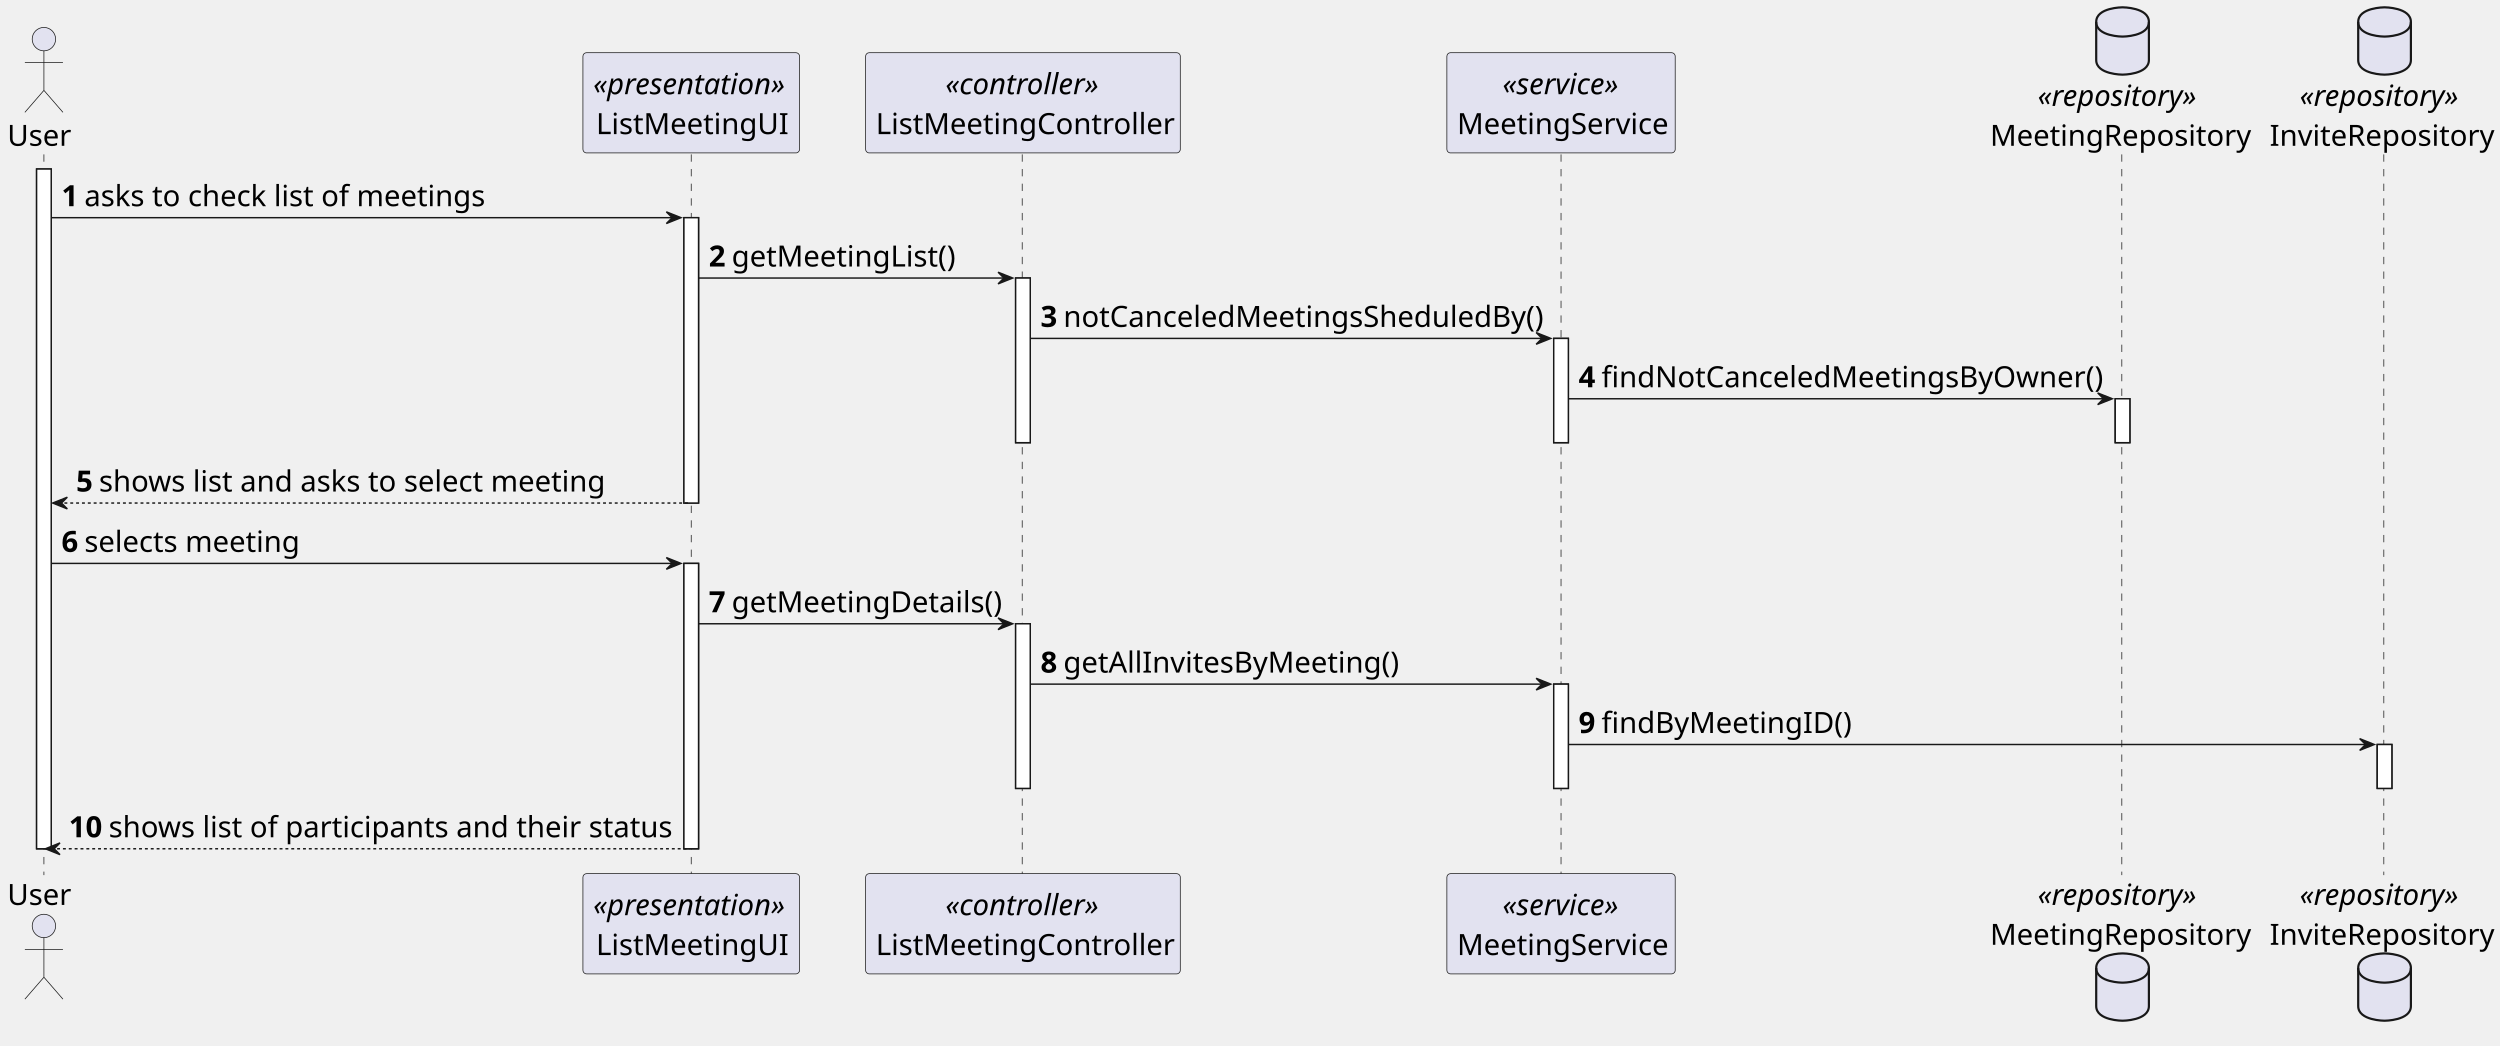
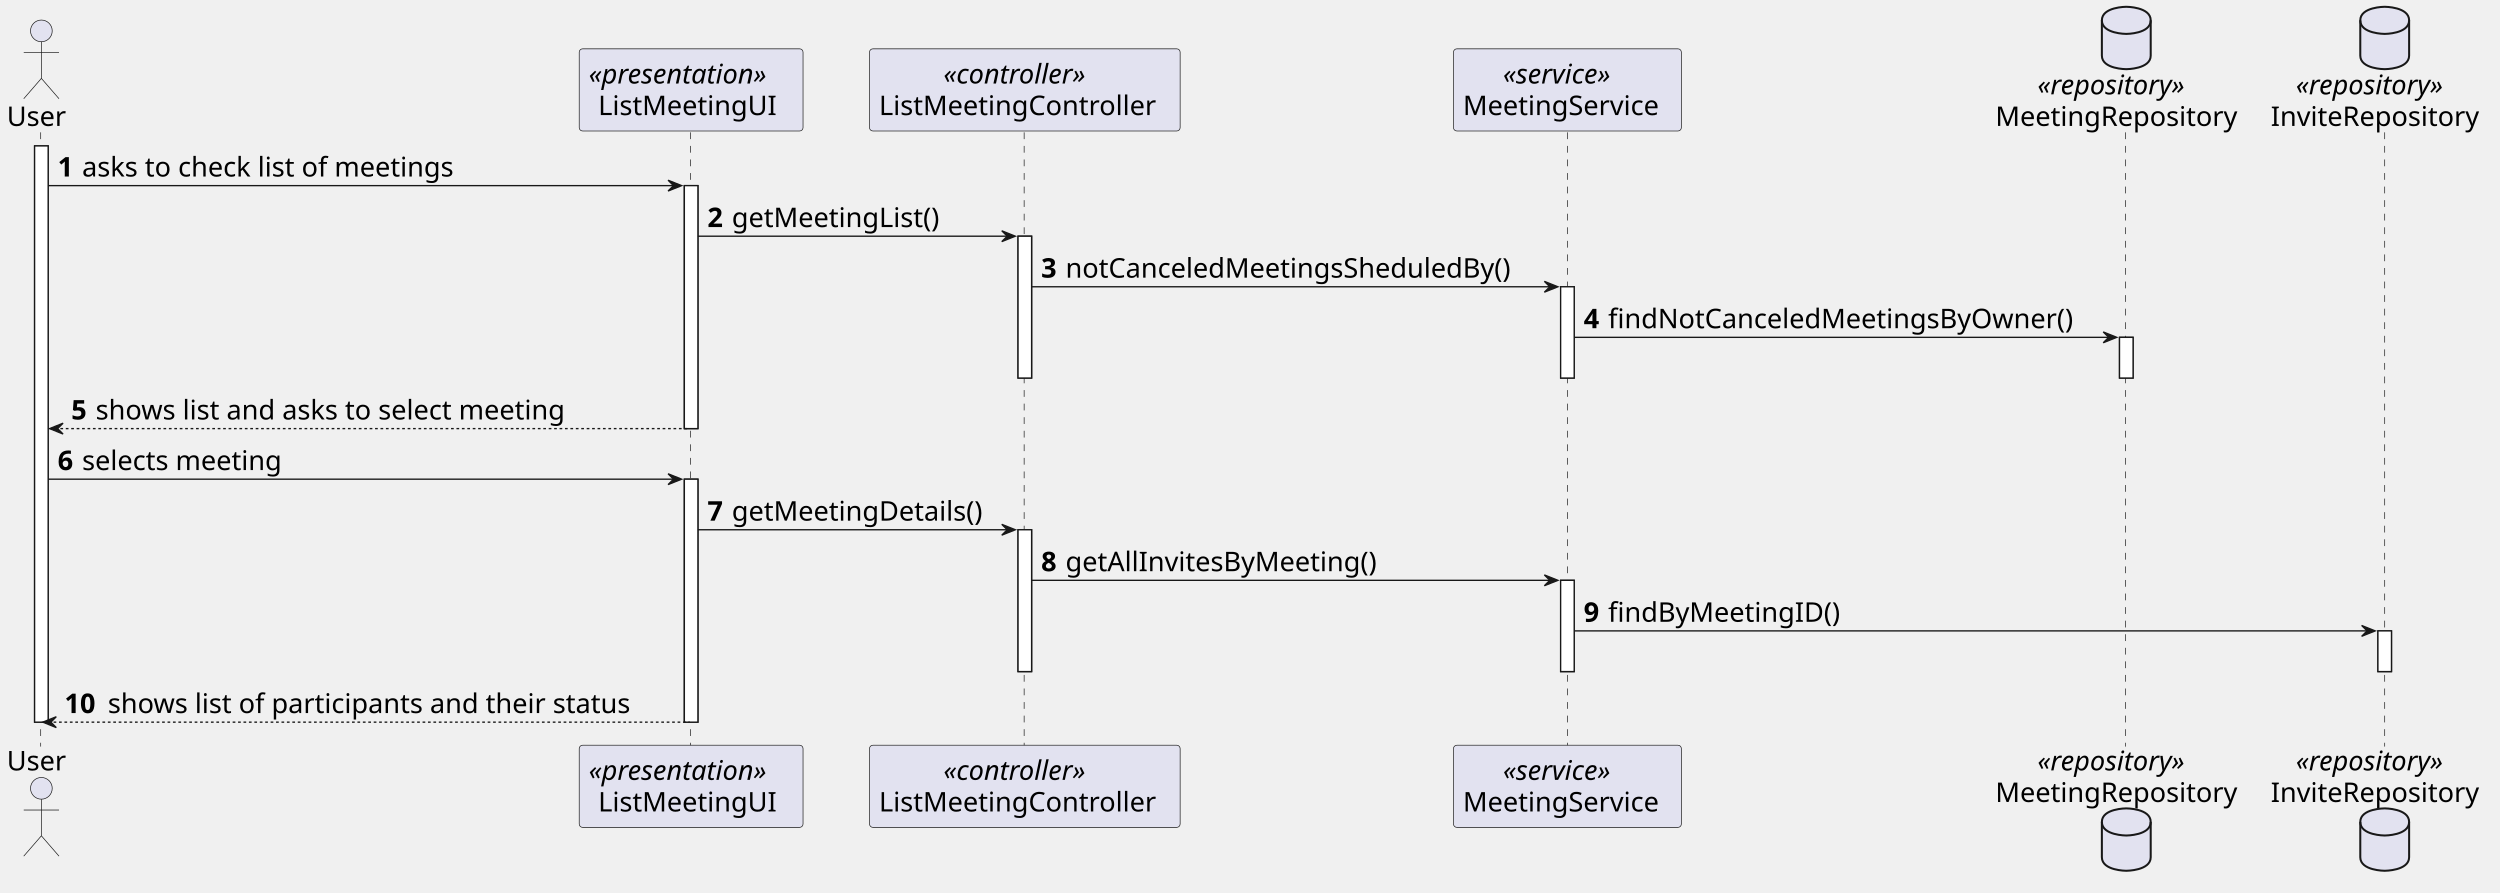
- <svg xmlns="http://www.w3.org/2000/svg" contentStyleType="text/css" height="714px" preserveAspectRatio="none" style="width:1708px;height:714px;background:#FFFFFF;" version="1.1" viewBox="0 0 1708 714" width="1708px" zoomAndPan="magnify">
+ <svg xmlns="http://www.w3.org/2000/svg" contentStyleType="text/css" height="658px" preserveAspectRatio="none" style="width:1843px;height:658px;background:#FFFFFF;" version="1.1" viewBox="0 0 1843 658" width="1843px" zoomAndPan="magnify">
  <defs />
  <g>
-     <rect fill="#FFFFFF" height="464.4" style="stroke:#181818;stroke-width:1.0;" width="10" x="25" y="115.48" />
-     <rect fill="#FFFFFF" height="194.96" style="stroke:#181818;stroke-width:1.0;" width="10" x="467.25" y="148.72" />
-     <rect fill="#FFFFFF" height="194.96" style="stroke:#181818;stroke-width:1.0;" width="10" x="467.25" y="384.92" />
-     <rect fill="#FFFFFF" height="112.48" style="stroke:#181818;stroke-width:1.0;" width="10" x="693.875" y="189.96" />
-     <rect fill="#FFFFFF" height="112.48" style="stroke:#181818;stroke-width:1.0;" width="10" x="693.875" y="426.16" />
-     <rect fill="#FFFFFF" height="71.24" style="stroke:#181818;stroke-width:1.0;" width="10" x="1061.5" y="231.2" />
-     <rect fill="#FFFFFF" height="71.24" style="stroke:#181818;stroke-width:1.0;" width="10" x="1061.5" y="467.4" />
-     <rect fill="#FFFFFF" height="30" style="stroke:#181818;stroke-width:1.0;" width="10" x="1445.125" y="272.44" />
-     <rect fill="#FFFFFF" height="30" style="stroke:#181818;stroke-width:1.0;" width="10" x="1624.125" y="508.64" />
-     <line style="stroke:#181818;stroke-width:0.5;stroke-dasharray:5.0,5.0;" x1="30" x2="30" y1="105.48" y2="597.88" />
-     <line style="stroke:#181818;stroke-width:0.5;stroke-dasharray:5.0,5.0;" x1="472.25" x2="472.25" y1="105.48" y2="597.88" />
-     <line style="stroke:#181818;stroke-width:0.5;stroke-dasharray:5.0,5.0;" x1="698.375" x2="698.375" y1="105.48" y2="597.88" />
-     <line style="stroke:#181818;stroke-width:0.5;stroke-dasharray:5.0,5.0;" x1="1066.5" x2="1066.5" y1="105.48" y2="597.88" />
-     <line style="stroke:#181818;stroke-width:0.5;stroke-dasharray:5.0,5.0;" x1="1449.625" x2="1449.625" y1="105.48" y2="597.88" />
-     <line style="stroke:#181818;stroke-width:0.5;stroke-dasharray:5.0,5.0;" x1="1628.625" x2="1628.625" y1="105.48" y2="597.88" />
-     <text fill="#000000" font-family="sans-serif" font-size="20" lengthAdjust="spacing" textLength="44" x="5" y="99.62">User</text>
-     <ellipse cx="30" cy="26.74" fill="#E2E2F0" rx="8" ry="8" style="stroke:#181818;stroke-width:0.5;" />
-     <path d="M30,34.74 L30,61.74 M17,42.74 L43,42.74 M30,61.74 L17,76.74 M30,61.74 L43,76.74 " fill="none" style="stroke:#181818;stroke-width:0.5;" />
-     <text fill="#000000" font-family="sans-serif" font-size="20" lengthAdjust="spacing" textLength="44" x="5" y="618.26">User</text>
-     <ellipse cx="30" cy="632.62" fill="#E2E2F0" rx="8" ry="8" style="stroke:#181818;stroke-width:0.5;" />
-     <path d="M30,640.62 L30,667.62 M17,648.62 L43,648.62 M30,667.62 L17,682.62 M30,667.62 L43,682.62 " fill="none" style="stroke:#181818;stroke-width:0.5;" />
-     <rect fill="#E2E2F0" height="68.48" rx="2.5" ry="2.5" style="stroke:#181818;stroke-width:0.5;" width="148" x="398.25" y="36" />
-     <text fill="#000000" font-family="sans-serif" font-size="20" font-style="italic" lengthAdjust="spacing" textLength="134" x="405.25" y="64.38">«presentation»</text>
-     <text fill="#000000" font-family="sans-serif" font-size="20" lengthAdjust="spacing" textLength="130" x="407.25" y="91.62">ListMeetingUI</text>
-     <rect fill="#E2E2F0" height="68.48" rx="2.5" ry="2.5" style="stroke:#181818;stroke-width:0.5;" width="148" x="398.25" y="596.88" />
-     <text fill="#000000" font-family="sans-serif" font-size="20" font-style="italic" lengthAdjust="spacing" textLength="134" x="405.25" y="625.26">«presentation»</text>
-     <text fill="#000000" font-family="sans-serif" font-size="20" lengthAdjust="spacing" textLength="130" x="407.25" y="652.5">ListMeetingUI</text>
-     <rect fill="#E2E2F0" height="68.48" rx="2.5" ry="2.5" style="stroke:#181818;stroke-width:0.5;" width="215" x="591.375" y="36" />
-     <text fill="#000000" font-family="sans-serif" font-size="20" font-style="italic" lengthAdjust="spacing" textLength="106" x="645.875" y="64.38">«controller»</text>
-     <text fill="#000000" font-family="sans-serif" font-size="20" lengthAdjust="spacing" textLength="201" x="598.375" y="91.62">ListMeetingController</text>
-     <rect fill="#E2E2F0" height="68.48" rx="2.5" ry="2.5" style="stroke:#181818;stroke-width:0.5;" width="215" x="591.375" y="596.88" />
-     <text fill="#000000" font-family="sans-serif" font-size="20" font-style="italic" lengthAdjust="spacing" textLength="106" x="645.875" y="625.26">«controller»</text>
-     <text fill="#000000" font-family="sans-serif" font-size="20" lengthAdjust="spacing" textLength="201" x="598.375" y="652.5">ListMeetingController</text>
-     <rect fill="#E2E2F0" height="68.48" rx="2.5" ry="2.5" style="stroke:#181818;stroke-width:0.5;" width="156" x="988.5" y="36" />
-     <text fill="#000000" font-family="sans-serif" font-size="20" font-style="italic" lengthAdjust="spacing" textLength="80" x="1026.5" y="64.38">«service»</text>
-     <text fill="#000000" font-family="sans-serif" font-size="20" lengthAdjust="spacing" textLength="142" x="995.5" y="91.62">MeetingService</text>
-     <rect fill="#E2E2F0" height="68.48" rx="2.5" ry="2.5" style="stroke:#181818;stroke-width:0.5;" width="156" x="988.5" y="596.88" />
-     <text fill="#000000" font-family="sans-serif" font-size="20" font-style="italic" lengthAdjust="spacing" textLength="80" x="1026.5" y="625.26">«service»</text>
-     <text fill="#000000" font-family="sans-serif" font-size="20" lengthAdjust="spacing" textLength="142" x="995.5" y="652.5">MeetingService</text>
-     <text fill="#000000" font-family="sans-serif" font-size="20" font-style="italic" lengthAdjust="spacing" textLength="110" x="1392.125" y="72.38">«repository»</text>
-     <text fill="#000000" font-family="sans-serif" font-size="20" lengthAdjust="spacing" textLength="175" x="1359.625" y="99.62">MeetingRepository</text>
-     <path d="M1432.125,15 C1432.125,5 1450.125,5 1450.125,5 C1450.125,5 1468.125,5 1468.125,15 L1468.125,41 C1468.125,51 1450.125,51 1450.125,51 C1450.125,51 1432.125,51 1432.125,41 L1432.125,15 " fill="#E2E2F0" style="stroke:#181818;stroke-width:1.5;" />
-     <path d="M1432.125,15 C1432.125,25 1450.125,25 1450.125,25 C1450.125,25 1468.125,25 1468.125,15 " fill="none" style="stroke:#181818;stroke-width:1.5;" />
-     <text fill="#000000" font-family="sans-serif" font-size="20" font-style="italic" lengthAdjust="spacing" textLength="110" x="1392.125" y="618.26">«repository»</text>
-     <text fill="#000000" font-family="sans-serif" font-size="20" lengthAdjust="spacing" textLength="175" x="1359.625" y="645.5">MeetingRepository</text>
-     <path d="M1432.125,661.36 C1432.125,651.36 1450.125,651.36 1450.125,651.36 C1450.125,651.36 1468.125,651.36 1468.125,661.36 L1468.125,687.36 C1468.125,697.36 1450.125,697.36 1450.125,697.36 C1450.125,697.36 1432.125,697.36 1432.125,687.36 L1432.125,661.36 " fill="#E2E2F0" style="stroke:#181818;stroke-width:1.5;" />
-     <path d="M1432.125,661.36 C1432.125,671.36 1450.125,671.36 1450.125,671.36 C1450.125,671.36 1468.125,671.36 1468.125,661.36 " fill="none" style="stroke:#181818;stroke-width:1.5;" />
-     <text fill="#000000" font-family="sans-serif" font-size="20" font-style="italic" lengthAdjust="spacing" textLength="110" x="1571.125" y="72.38">«repository»</text>
-     <text fill="#000000" font-family="sans-serif" font-size="20" lengthAdjust="spacing" textLength="151" x="1550.625" y="99.62">InviteRepository</text>
-     <path d="M1611.125,15 C1611.125,5 1629.125,5 1629.125,5 C1629.125,5 1647.125,5 1647.125,15 L1647.125,41 C1647.125,51 1629.125,51 1629.125,51 C1629.125,51 1611.125,51 1611.125,41 L1611.125,15 " fill="#E2E2F0" style="stroke:#181818;stroke-width:1.5;" />
-     <path d="M1611.125,15 C1611.125,25 1629.125,25 1629.125,25 C1629.125,25 1647.125,25 1647.125,15 " fill="none" style="stroke:#181818;stroke-width:1.5;" />
-     <text fill="#000000" font-family="sans-serif" font-size="20" font-style="italic" lengthAdjust="spacing" textLength="110" x="1571.125" y="618.26">«repository»</text>
-     <text fill="#000000" font-family="sans-serif" font-size="20" lengthAdjust="spacing" textLength="151" x="1550.625" y="645.5">InviteRepository</text>
-     <path d="M1611.125,661.36 C1611.125,651.36 1629.125,651.36 1629.125,651.36 C1629.125,651.36 1647.125,651.36 1647.125,661.36 L1647.125,687.36 C1647.125,697.36 1629.125,697.36 1629.125,697.36 C1629.125,697.36 1611.125,697.36 1611.125,687.36 L1611.125,661.36 " fill="#E2E2F0" style="stroke:#181818;stroke-width:1.5;" />
-     <path d="M1611.125,661.36 C1611.125,671.36 1629.125,671.36 1629.125,671.36 C1629.125,671.36 1647.125,671.36 1647.125,661.36 " fill="none" style="stroke:#181818;stroke-width:1.5;" />
-     <rect fill="#FFFFFF" height="464.4" style="stroke:#181818;stroke-width:1.0;" width="10" x="25" y="115.48" />
-     <rect fill="#FFFFFF" height="194.96" style="stroke:#181818;stroke-width:1.0;" width="10" x="467.25" y="148.72" />
-     <rect fill="#FFFFFF" height="194.96" style="stroke:#181818;stroke-width:1.0;" width="10" x="467.25" y="384.92" />
-     <rect fill="#FFFFFF" height="112.48" style="stroke:#181818;stroke-width:1.0;" width="10" x="693.875" y="189.96" />
-     <rect fill="#FFFFFF" height="112.48" style="stroke:#181818;stroke-width:1.0;" width="10" x="693.875" y="426.16" />
-     <rect fill="#FFFFFF" height="71.24" style="stroke:#181818;stroke-width:1.0;" width="10" x="1061.5" y="231.2" />
-     <rect fill="#FFFFFF" height="71.24" style="stroke:#181818;stroke-width:1.0;" width="10" x="1061.5" y="467.4" />
-     <rect fill="#FFFFFF" height="30" style="stroke:#181818;stroke-width:1.0;" width="10" x="1445.125" y="272.44" />
-     <rect fill="#FFFFFF" height="30" style="stroke:#181818;stroke-width:1.0;" width="10" x="1624.125" y="508.64" />
-     <polygon fill="#181818" points="455.25,144.72,465.25,148.72,455.25,152.72,459.25,148.72" style="stroke:#181818;stroke-width:1.0;" />
-     <line style="stroke:#181818;stroke-width:1.0;" x1="35" x2="461.25" y1="148.72" y2="148.72" />
-     <text fill="#000000" font-family="sans-serif" font-size="20" font-weight="bold" lengthAdjust="spacing" textLength="11.625" x="42" y="140.86">1</text>
-     <text fill="#000000" font-family="sans-serif" font-size="20" lengthAdjust="spacing" textLength="273" x="57.625" y="140.86">asks to check list of meetings</text>
-     <polygon fill="#181818" points="681.875,185.96,691.875,189.96,681.875,193.96,685.875,189.96" style="stroke:#181818;stroke-width:1.0;" />
-     <line style="stroke:#181818;stroke-width:1.0;" x1="477.25" x2="687.875" y1="189.96" y2="189.96" />
-     <text fill="#000000" font-family="sans-serif" font-size="20" font-weight="bold" lengthAdjust="spacing" textLength="11.625" x="484.25" y="182.1">2</text>
-     <text fill="#000000" font-family="sans-serif" font-size="20" lengthAdjust="spacing" textLength="150" x="499.875" y="182.1">getMeetingList()</text>
-     <polygon fill="#181818" points="1049.5,227.2,1059.5,231.2,1049.5,235.2,1053.5,231.2" style="stroke:#181818;stroke-width:1.0;" />
-     <line style="stroke:#181818;stroke-width:1.0;" x1="703.875" x2="1055.5" y1="231.2" y2="231.2" />
-     <text fill="#000000" font-family="sans-serif" font-size="20" font-weight="bold" lengthAdjust="spacing" textLength="11.625" x="710.875" y="223.34">3</text>
-     <text fill="#000000" font-family="sans-serif" font-size="20" lengthAdjust="spacing" textLength="323" x="726.5" y="223.34">notCanceledMeetingsSheduledBy()</text>
-     <polygon fill="#181818" points="1433.125,268.44,1443.125,272.44,1433.125,276.44,1437.125,272.44" style="stroke:#181818;stroke-width:1.0;" />
-     <line style="stroke:#181818;stroke-width:1.0;" x1="1071.5" x2="1439.125" y1="272.44" y2="272.44" />
-     <text fill="#000000" font-family="sans-serif" font-size="20" font-weight="bold" lengthAdjust="spacing" textLength="11.625" x="1078.5" y="264.58">4</text>
-     <text fill="#000000" font-family="sans-serif" font-size="20" lengthAdjust="spacing" textLength="339" x="1094.125" y="264.58">findNotCanceledMeetingsByOwner()</text>
-     <polygon fill="#181818" points="46,339.68,36,343.68,46,347.68,42,343.68" style="stroke:#181818;stroke-width:1.0;" />
-     <line style="stroke:#181818;stroke-width:1.0;stroke-dasharray:2.0,2.0;" x1="40" x2="471.25" y1="343.68" y2="343.68" />
-     <text fill="#000000" font-family="sans-serif" font-size="20" font-weight="bold" lengthAdjust="spacing" textLength="11.625" x="52" y="335.82">5</text>
-     <text fill="#000000" font-family="sans-serif" font-size="20" lengthAdjust="spacing" textLength="344" x="67.625" y="335.82">shows list and asks to select meeting</text>
-     <polygon fill="#181818" points="455.25,380.92,465.25,384.92,455.25,388.92,459.25,384.92" style="stroke:#181818;stroke-width:1.0;" />
-     <line style="stroke:#181818;stroke-width:1.0;" x1="35" x2="461.25" y1="384.92" y2="384.92" />
-     <text fill="#000000" font-family="sans-serif" font-size="20" font-weight="bold" lengthAdjust="spacing" textLength="11.625" x="42" y="377.06">6</text>
-     <text fill="#000000" font-family="sans-serif" font-size="20" lengthAdjust="spacing" textLength="146" x="57.625" y="377.06">selects meeting</text>
-     <polygon fill="#181818" points="681.875,422.16,691.875,426.16,681.875,430.16,685.875,426.16" style="stroke:#181818;stroke-width:1.0;" />
-     <line style="stroke:#181818;stroke-width:1.0;" x1="477.25" x2="687.875" y1="426.16" y2="426.16" />
-     <text fill="#000000" font-family="sans-serif" font-size="20" font-weight="bold" lengthAdjust="spacing" textLength="11.625" x="484.25" y="418.3">7</text>
-     <text fill="#000000" font-family="sans-serif" font-size="20" lengthAdjust="spacing" textLength="182" x="499.875" y="418.3">getMeetingDetails()</text>
-     <polygon fill="#181818" points="1049.5,463.4,1059.5,467.4,1049.5,471.4,1053.5,467.4" style="stroke:#181818;stroke-width:1.0;" />
-     <line style="stroke:#181818;stroke-width:1.0;" x1="703.875" x2="1055.5" y1="467.4" y2="467.4" />
-     <text fill="#000000" font-family="sans-serif" font-size="20" font-weight="bold" lengthAdjust="spacing" textLength="11.625" x="710.875" y="459.54">8</text>
-     <text fill="#000000" font-family="sans-serif" font-size="20" lengthAdjust="spacing" textLength="226" x="726.5" y="459.54">getAllInvitesByMeeting()</text>
-     <polygon fill="#181818" points="1612.125,504.64,1622.125,508.64,1612.125,512.64,1616.125,508.64" style="stroke:#181818;stroke-width:1.0;" />
-     <line style="stroke:#181818;stroke-width:1.0;" x1="1071.5" x2="1618.125" y1="508.64" y2="508.64" />
-     <text fill="#000000" font-family="sans-serif" font-size="20" font-weight="bold" lengthAdjust="spacing" textLength="11.625" x="1078.5" y="500.78">9</text>
-     <text fill="#000000" font-family="sans-serif" font-size="20" lengthAdjust="spacing" textLength="169" x="1094.125" y="500.78">findByMeetingID()</text>
-     <polygon fill="#181818" points="41,575.88,31,579.88,41,583.88,37,579.88" style="stroke:#181818;stroke-width:1.0;" />
-     <line style="stroke:#181818;stroke-width:1.0;stroke-dasharray:2.0,2.0;" x1="35" x2="471.25" y1="579.88" y2="579.88" />
-     <text fill="#000000" font-family="sans-serif" font-size="20" font-weight="bold" lengthAdjust="spacing" textLength="23.25" x="47" y="572.02">10</text>
-     <text fill="#000000" font-family="sans-serif" font-size="20" lengthAdjust="spacing" textLength="381" x="74.25" y="572.02">shows list of participants and their status</text>
+     <rect fill="#FFFFFF" height="424.812" style="stroke:#181818;stroke-width:1.0;" width="10" x="25.5" y="107.562" />
+     <rect fill="#FFFFFF" height="179.125" style="stroke:#181818;stroke-width:1.0;" width="10" x="504.5" y="136.844" />
+     <rect fill="#FFFFFF" height="179.125" style="stroke:#181818;stroke-width:1.0;" width="10" x="504.5" y="353.25" />
+     <rect fill="#FFFFFF" height="104.562" style="stroke:#181818;stroke-width:1.0;" width="10" x="750.5" y="174.125" />
+     <rect fill="#FFFFFF" height="104.562" style="stroke:#181818;stroke-width:1.0;" width="10" x="750.5" y="390.531" />
+     <rect fill="#FFFFFF" height="67.281" style="stroke:#181818;stroke-width:1.0;" width="10" x="1150.5" y="211.406" />
+     <rect fill="#FFFFFF" height="67.281" style="stroke:#181818;stroke-width:1.0;" width="10" x="1150.5" y="427.812" />
+     <rect fill="#FFFFFF" height="30" style="stroke:#181818;stroke-width:1.0;" width="10" x="1562.5" y="248.688" />
+     <rect fill="#FFFFFF" height="30" style="stroke:#181818;stroke-width:1.0;" width="10" x="1753" y="465.094" />
+     <line style="stroke:#181818;stroke-width:0.5;stroke-dasharray:5.0,5.0;" x1="30" x2="30" y1="97.562" y2="550.375" />
+     <line style="stroke:#181818;stroke-width:0.5;stroke-dasharray:5.0,5.0;" x1="509" x2="509" y1="97.562" y2="550.375" />
+     <line style="stroke:#181818;stroke-width:0.5;stroke-dasharray:5.0,5.0;" x1="755" x2="755" y1="97.562" y2="550.375" />
+     <line style="stroke:#181818;stroke-width:0.5;stroke-dasharray:5.0,5.0;" x1="1155.5" x2="1155.5" y1="97.562" y2="550.375" />
+     <line style="stroke:#181818;stroke-width:0.5;stroke-dasharray:5.0,5.0;" x1="1567" x2="1567" y1="97.562" y2="550.375" />
+     <line style="stroke:#181818;stroke-width:0.5;stroke-dasharray:5.0,5.0;" x1="1758" x2="1758" y1="97.562" y2="550.375" />
+     <text fill="#000000" font-family="sans-serif" font-size="20" lengthAdjust="spacing" textLength="45" x="5" y="92.846">User</text>
+     <ellipse cx="30.5" cy="22.781" fill="#E2E2F0" rx="8" ry="8" style="stroke:#181818;stroke-width:0.5;" />
+     <path d="M30.5,30.781 L30.5,57.781 M17.5,38.781 L43.5,38.781 M30.5,57.781 L17.5,72.781 M30.5,57.781 L43.5,72.781 " fill="none" style="stroke:#181818;stroke-width:0.5;" />
+     <text fill="#000000" font-family="sans-serif" font-size="20" lengthAdjust="spacing" textLength="45" x="5" y="567.939">User</text>
+     <ellipse cx="30.5" cy="581.156" fill="#E2E2F0" rx="8" ry="8" style="stroke:#181818;stroke-width:0.5;" />
+     <path d="M30.5,589.156 L30.5,616.156 M17.5,597.156 L43.5,597.156 M30.5,616.156 L17.5,631.156 M30.5,616.156 L43.5,631.156 " fill="none" style="stroke:#181818;stroke-width:0.5;" />
+     <rect fill="#E2E2F0" height="60.562" rx="2.5" ry="2.5" style="stroke:#181818;stroke-width:0.5;" width="165" x="427" y="36" />
+     <text fill="#000000" font-family="sans-serif" font-size="20" font-style="italic" lengthAdjust="spacing" textLength="151" x="434" y="61.565">«presentation»</text>
+     <text fill="#000000" font-family="sans-serif" font-size="20" lengthAdjust="spacing" textLength="137" x="441" y="84.846">ListMeetingUI</text>
+     <rect fill="#E2E2F0" height="60.562" rx="2.5" ry="2.5" style="stroke:#181818;stroke-width:0.5;" width="165" x="427" y="549.375" />
+     <text fill="#000000" font-family="sans-serif" font-size="20" font-style="italic" lengthAdjust="spacing" textLength="151" x="434" y="574.939">«presentation»</text>
+     <text fill="#000000" font-family="sans-serif" font-size="20" lengthAdjust="spacing" textLength="137" x="441" y="598.221">ListMeetingUI</text>
+     <rect fill="#E2E2F0" height="60.562" rx="2.5" ry="2.5" style="stroke:#181818;stroke-width:0.5;" width="229" x="641" y="36" />
+     <text fill="#000000" font-family="sans-serif" font-size="20" font-style="italic" lengthAdjust="spacing" textLength="120" x="695.5" y="61.565">«controller»</text>
+     <text fill="#000000" font-family="sans-serif" font-size="20" lengthAdjust="spacing" textLength="215" x="648" y="84.846">ListMeetingController</text>
+     <rect fill="#E2E2F0" height="60.562" rx="2.5" ry="2.5" style="stroke:#181818;stroke-width:0.5;" width="229" x="641" y="549.375" />
+     <text fill="#000000" font-family="sans-serif" font-size="20" font-style="italic" lengthAdjust="spacing" textLength="120" x="695.5" y="574.939">«controller»</text>
+     <text fill="#000000" font-family="sans-serif" font-size="20" lengthAdjust="spacing" textLength="215" x="648" y="598.221">ListMeetingController</text>
+     <rect fill="#E2E2F0" height="60.562" rx="2.5" ry="2.5" style="stroke:#181818;stroke-width:0.5;" width="168" x="1071.5" y="36" />
+     <text fill="#000000" font-family="sans-serif" font-size="20" font-style="italic" lengthAdjust="spacing" textLength="95" x="1108" y="61.565">«service»</text>
+     <text fill="#000000" font-family="sans-serif" font-size="20" lengthAdjust="spacing" textLength="154" x="1078.5" y="84.846">MeetingService</text>
+     <rect fill="#E2E2F0" height="60.562" rx="2.5" ry="2.5" style="stroke:#181818;stroke-width:0.5;" width="168" x="1071.5" y="549.375" />
+     <text fill="#000000" font-family="sans-serif" font-size="20" font-style="italic" lengthAdjust="spacing" textLength="95" x="1108" y="574.939">«service»</text>
+     <text fill="#000000" font-family="sans-serif" font-size="20" lengthAdjust="spacing" textLength="154" x="1078.5" y="598.221">MeetingService</text>
+     <text fill="#000000" font-family="sans-serif" font-size="20" font-style="italic" lengthAdjust="spacing" textLength="125" x="1502" y="69.564">«repository»</text>
+     <text fill="#000000" font-family="sans-serif" font-size="20" lengthAdjust="spacing" textLength="187" x="1471" y="92.846">MeetingRepository</text>
+     <path d="M1549.5,15 C1549.5,5 1567.5,5 1567.5,5 C1567.5,5 1585.5,5 1585.5,15 L1585.5,41 C1585.5,51 1567.5,51 1567.5,51 C1567.5,51 1549.5,51 1549.5,41 L1549.5,15 " fill="#E2E2F0" style="stroke:#181818;stroke-width:1.5;" />
+     <path d="M1549.5,15 C1549.5,25 1567.5,25 1567.5,25 C1567.5,25 1585.5,25 1585.5,15 " fill="none" style="stroke:#181818;stroke-width:1.5;" />
+     <text fill="#000000" font-family="sans-serif" font-size="20" font-style="italic" lengthAdjust="spacing" textLength="125" x="1502" y="567.939">«repository»</text>
+     <text fill="#000000" font-family="sans-serif" font-size="20" lengthAdjust="spacing" textLength="187" x="1471" y="591.221">MeetingRepository</text>
+     <path d="M1549.5,605.938 C1549.5,595.938 1567.5,595.938 1567.5,595.938 C1567.5,595.938 1585.5,595.938 1585.5,605.938 L1585.5,631.938 C1585.5,641.938 1567.5,641.938 1567.5,641.938 C1567.5,641.938 1549.5,641.938 1549.5,631.938 L1549.5,605.938 " fill="#E2E2F0" style="stroke:#181818;stroke-width:1.5;" />
+     <path d="M1549.5,605.938 C1549.5,615.938 1567.5,615.938 1567.5,615.938 C1567.5,615.938 1585.5,615.938 1585.5,605.938 " fill="none" style="stroke:#181818;stroke-width:1.5;" />
+     <text fill="#000000" font-family="sans-serif" font-size="20" font-style="italic" lengthAdjust="spacing" textLength="125" x="1692.5" y="69.564">«repository»</text>
+     <text fill="#000000" font-family="sans-serif" font-size="20" lengthAdjust="spacing" textLength="162" x="1674" y="92.846">InviteRepository</text>
+     <path d="M1740,15 C1740,5 1758,5 1758,5 C1758,5 1776,5 1776,15 L1776,41 C1776,51 1758,51 1758,51 C1758,51 1740,51 1740,41 L1740,15 " fill="#E2E2F0" style="stroke:#181818;stroke-width:1.5;" />
+     <path d="M1740,15 C1740,25 1758,25 1758,25 C1758,25 1776,25 1776,15 " fill="none" style="stroke:#181818;stroke-width:1.5;" />
+     <text fill="#000000" font-family="sans-serif" font-size="20" font-style="italic" lengthAdjust="spacing" textLength="125" x="1692.5" y="567.939">«repository»</text>
+     <text fill="#000000" font-family="sans-serif" font-size="20" lengthAdjust="spacing" textLength="162" x="1674" y="591.221">InviteRepository</text>
+     <path d="M1740,605.938 C1740,595.938 1758,595.938 1758,595.938 C1758,595.938 1776,595.938 1776,605.938 L1776,631.938 C1776,641.938 1758,641.938 1758,641.938 C1758,641.938 1740,641.938 1740,631.938 L1740,605.938 " fill="#E2E2F0" style="stroke:#181818;stroke-width:1.5;" />
+     <path d="M1740,605.938 C1740,615.938 1758,615.938 1758,615.938 C1758,615.938 1776,615.938 1776,605.938 " fill="none" style="stroke:#181818;stroke-width:1.5;" />
+     <rect fill="#FFFFFF" height="424.812" style="stroke:#181818;stroke-width:1.0;" width="10" x="25.5" y="107.562" />
+     <rect fill="#FFFFFF" height="179.125" style="stroke:#181818;stroke-width:1.0;" width="10" x="504.5" y="136.844" />
+     <rect fill="#FFFFFF" height="179.125" style="stroke:#181818;stroke-width:1.0;" width="10" x="504.5" y="353.25" />
+     <rect fill="#FFFFFF" height="104.562" style="stroke:#181818;stroke-width:1.0;" width="10" x="750.5" y="174.125" />
+     <rect fill="#FFFFFF" height="104.562" style="stroke:#181818;stroke-width:1.0;" width="10" x="750.5" y="390.531" />
+     <rect fill="#FFFFFF" height="67.281" style="stroke:#181818;stroke-width:1.0;" width="10" x="1150.5" y="211.406" />
+     <rect fill="#FFFFFF" height="67.281" style="stroke:#181818;stroke-width:1.0;" width="10" x="1150.5" y="427.812" />
+     <rect fill="#FFFFFF" height="30" style="stroke:#181818;stroke-width:1.0;" width="10" x="1562.5" y="248.688" />
+     <rect fill="#FFFFFF" height="30" style="stroke:#181818;stroke-width:1.0;" width="10" x="1753" y="465.094" />
+     <polygon fill="#181818" points="492.5,132.844,502.5,136.844,492.5,140.844,496.5,136.844" style="stroke:#181818;stroke-width:1.0;" />
+     <line style="stroke:#181818;stroke-width:1.0;" x1="35.5" x2="498.5" y1="136.844" y2="136.844" />
+     <text fill="#000000" font-family="sans-serif" font-size="20" font-weight="bold" lengthAdjust="spacing" textLength="14" x="42.5" y="130.127">1</text>
+     <text fill="#000000" font-family="sans-serif" font-size="20" lengthAdjust="spacing" textLength="296" x="60.5" y="130.127">asks to check list of meetings</text>
+     <polygon fill="#181818" points="738.5,170.125,748.5,174.125,738.5,178.125,742.5,174.125" style="stroke:#181818;stroke-width:1.0;" />
+     <line style="stroke:#181818;stroke-width:1.0;" x1="514.5" x2="744.5" y1="174.125" y2="174.125" />
+     <text fill="#000000" font-family="sans-serif" font-size="20" font-weight="bold" lengthAdjust="spacing" textLength="14" x="521.5" y="167.408">2</text>
+     <text fill="#000000" font-family="sans-serif" font-size="20" lengthAdjust="spacing" textLength="165" x="539.5" y="167.408">getMeetingList()</text>
+     <polygon fill="#181818" points="1138.5,207.406,1148.5,211.406,1138.5,215.406,1142.5,211.406" style="stroke:#181818;stroke-width:1.0;" />
+     <line style="stroke:#181818;stroke-width:1.0;" x1="760.5" x2="1144.5" y1="211.406" y2="211.406" />
+     <text fill="#000000" font-family="sans-serif" font-size="20" font-weight="bold" lengthAdjust="spacing" textLength="14" x="767.5" y="204.69">3</text>
+     <text fill="#000000" font-family="sans-serif" font-size="20" lengthAdjust="spacing" textLength="353" x="785.5" y="204.69">notCanceledMeetingsSheduledBy()</text>
+     <polygon fill="#181818" points="1550.5,244.688,1560.5,248.688,1550.5,252.688,1554.5,248.688" style="stroke:#181818;stroke-width:1.0;" />
+     <line style="stroke:#181818;stroke-width:1.0;" x1="1160.5" x2="1556.5" y1="248.688" y2="248.688" />
+     <text fill="#000000" font-family="sans-serif" font-size="20" font-weight="bold" lengthAdjust="spacing" textLength="14" x="1167.5" y="241.971">4</text>
+     <text fill="#000000" font-family="sans-serif" font-size="20" lengthAdjust="spacing" textLength="365" x="1185.5" y="241.971">findNotCanceledMeetingsByOwner()</text>
+     <polygon fill="#181818" points="46.5,311.969,36.5,315.969,46.5,319.969,42.5,315.969" style="stroke:#181818;stroke-width:1.0;" />
+     <line style="stroke:#181818;stroke-width:1.0;stroke-dasharray:2.0,2.0;" x1="40.5" x2="508.5" y1="315.969" y2="315.969" />
+     <text fill="#000000" font-family="sans-serif" font-size="20" font-weight="bold" lengthAdjust="spacing" textLength="14" x="52.5" y="309.252">5</text>
+     <text fill="#000000" font-family="sans-serif" font-size="20" lengthAdjust="spacing" textLength="373" x="70.5" y="309.252">shows list and asks to select meeting</text>
+     <polygon fill="#181818" points="492.5,349.25,502.5,353.25,492.5,357.25,496.5,353.25" style="stroke:#181818;stroke-width:1.0;" />
+     <line style="stroke:#181818;stroke-width:1.0;" x1="35.5" x2="498.5" y1="353.25" y2="353.25" />
+     <text fill="#000000" font-family="sans-serif" font-size="20" font-weight="bold" lengthAdjust="spacing" textLength="14" x="42.5" y="346.533">6</text>
+     <text fill="#000000" font-family="sans-serif" font-size="20" lengthAdjust="spacing" textLength="159" x="60.5" y="346.533">selects meeting</text>
+     <polygon fill="#181818" points="738.5,386.531,748.5,390.531,738.5,394.531,742.5,390.531" style="stroke:#181818;stroke-width:1.0;" />
+     <line style="stroke:#181818;stroke-width:1.0;" x1="514.5" x2="744.5" y1="390.531" y2="390.531" />
+     <text fill="#000000" font-family="sans-serif" font-size="20" font-weight="bold" lengthAdjust="spacing" textLength="14" x="521.5" y="383.815">7</text>
+     <text fill="#000000" font-family="sans-serif" font-size="20" lengthAdjust="spacing" textLength="199" x="539.5" y="383.815">getMeetingDetails()</text>
+     <polygon fill="#181818" points="1138.5,423.812,1148.5,427.812,1138.5,431.812,1142.5,427.812" style="stroke:#181818;stroke-width:1.0;" />
+     <line style="stroke:#181818;stroke-width:1.0;" x1="760.5" x2="1144.5" y1="427.812" y2="427.812" />
+     <text fill="#000000" font-family="sans-serif" font-size="20" font-weight="bold" lengthAdjust="spacing" textLength="14" x="767.5" y="421.096">8</text>
+     <text fill="#000000" font-family="sans-serif" font-size="20" lengthAdjust="spacing" textLength="247" x="785.5" y="421.096">getAllInvitesByMeeting()</text>
+     <polygon fill="#181818" points="1741,461.094,1751,465.094,1741,469.094,1745,465.094" style="stroke:#181818;stroke-width:1.0;" />
+     <line style="stroke:#181818;stroke-width:1.0;" x1="1160.5" x2="1747" y1="465.094" y2="465.094" />
+     <text fill="#000000" font-family="sans-serif" font-size="20" font-weight="bold" lengthAdjust="spacing" textLength="14" x="1167.5" y="458.377">9</text>
+     <text fill="#000000" font-family="sans-serif" font-size="20" lengthAdjust="spacing" textLength="182" x="1185.5" y="458.377">findByMeetingID()</text>
+     <polygon fill="#181818" points="41.5,528.375,31.5,532.375,41.5,536.375,37.5,532.375" style="stroke:#181818;stroke-width:1.0;" />
+     <line style="stroke:#181818;stroke-width:1.0;stroke-dasharray:2.0,2.0;" x1="35.5" x2="508.5" y1="532.375" y2="532.375" />
+     <text fill="#000000" font-family="sans-serif" font-size="20" font-weight="bold" lengthAdjust="spacing" textLength="28" x="47.5" y="525.658">10</text>
+     <text fill="#000000" font-family="sans-serif" font-size="20" lengthAdjust="spacing" textLength="413" x="79.5" y="525.658">shows list of participants and their status</text>
  </g>
</svg>
